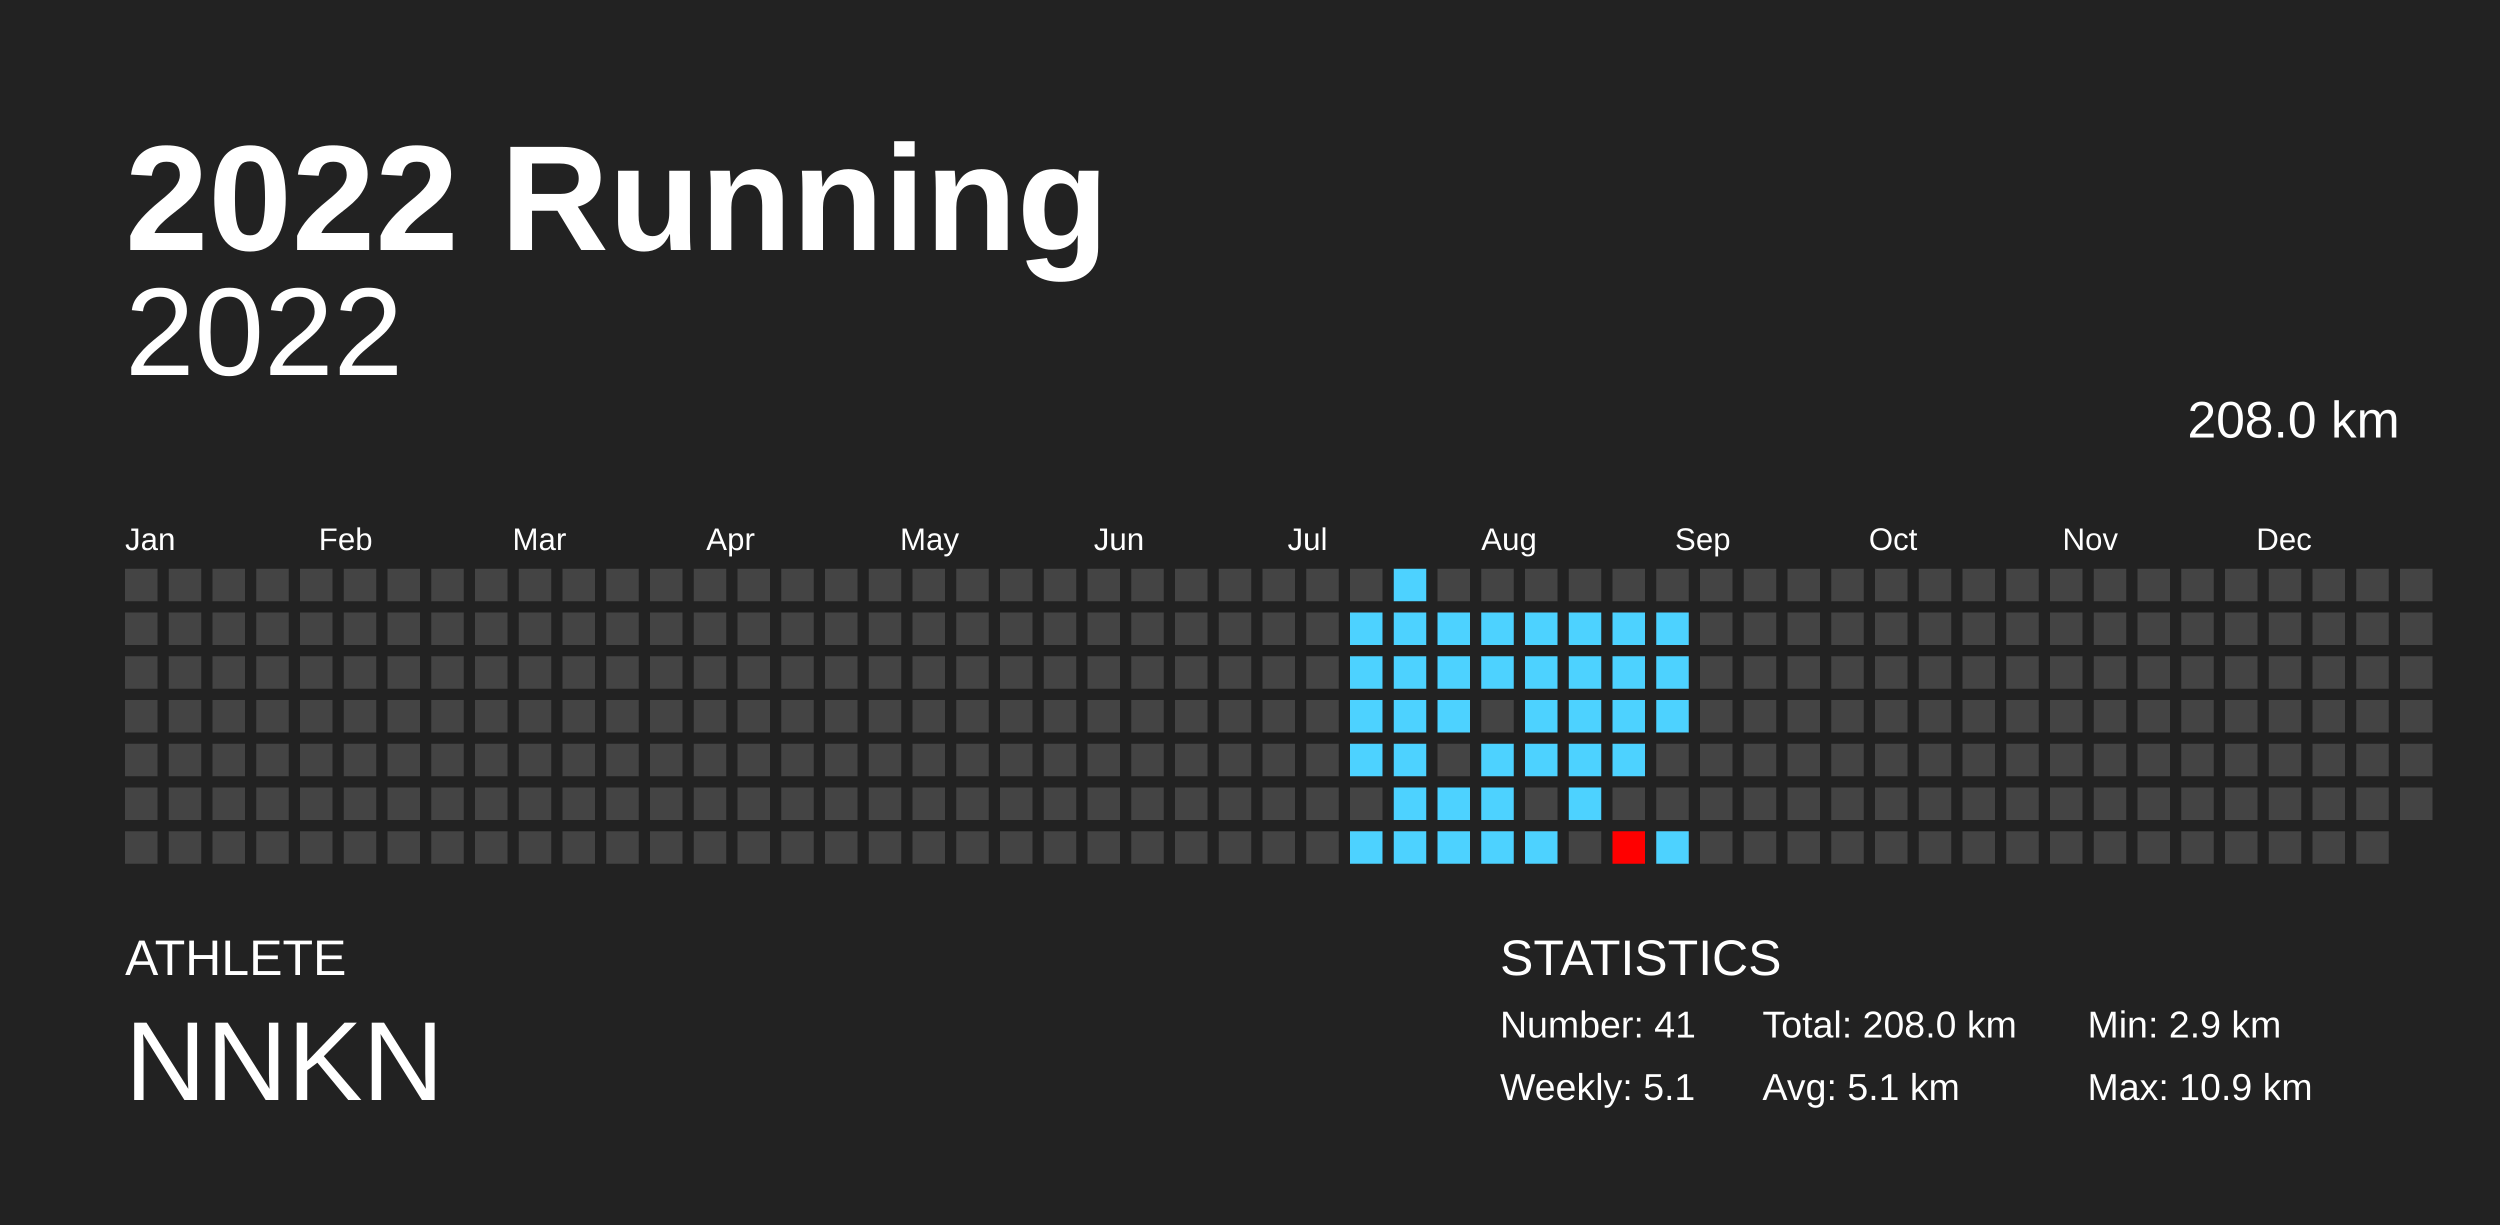
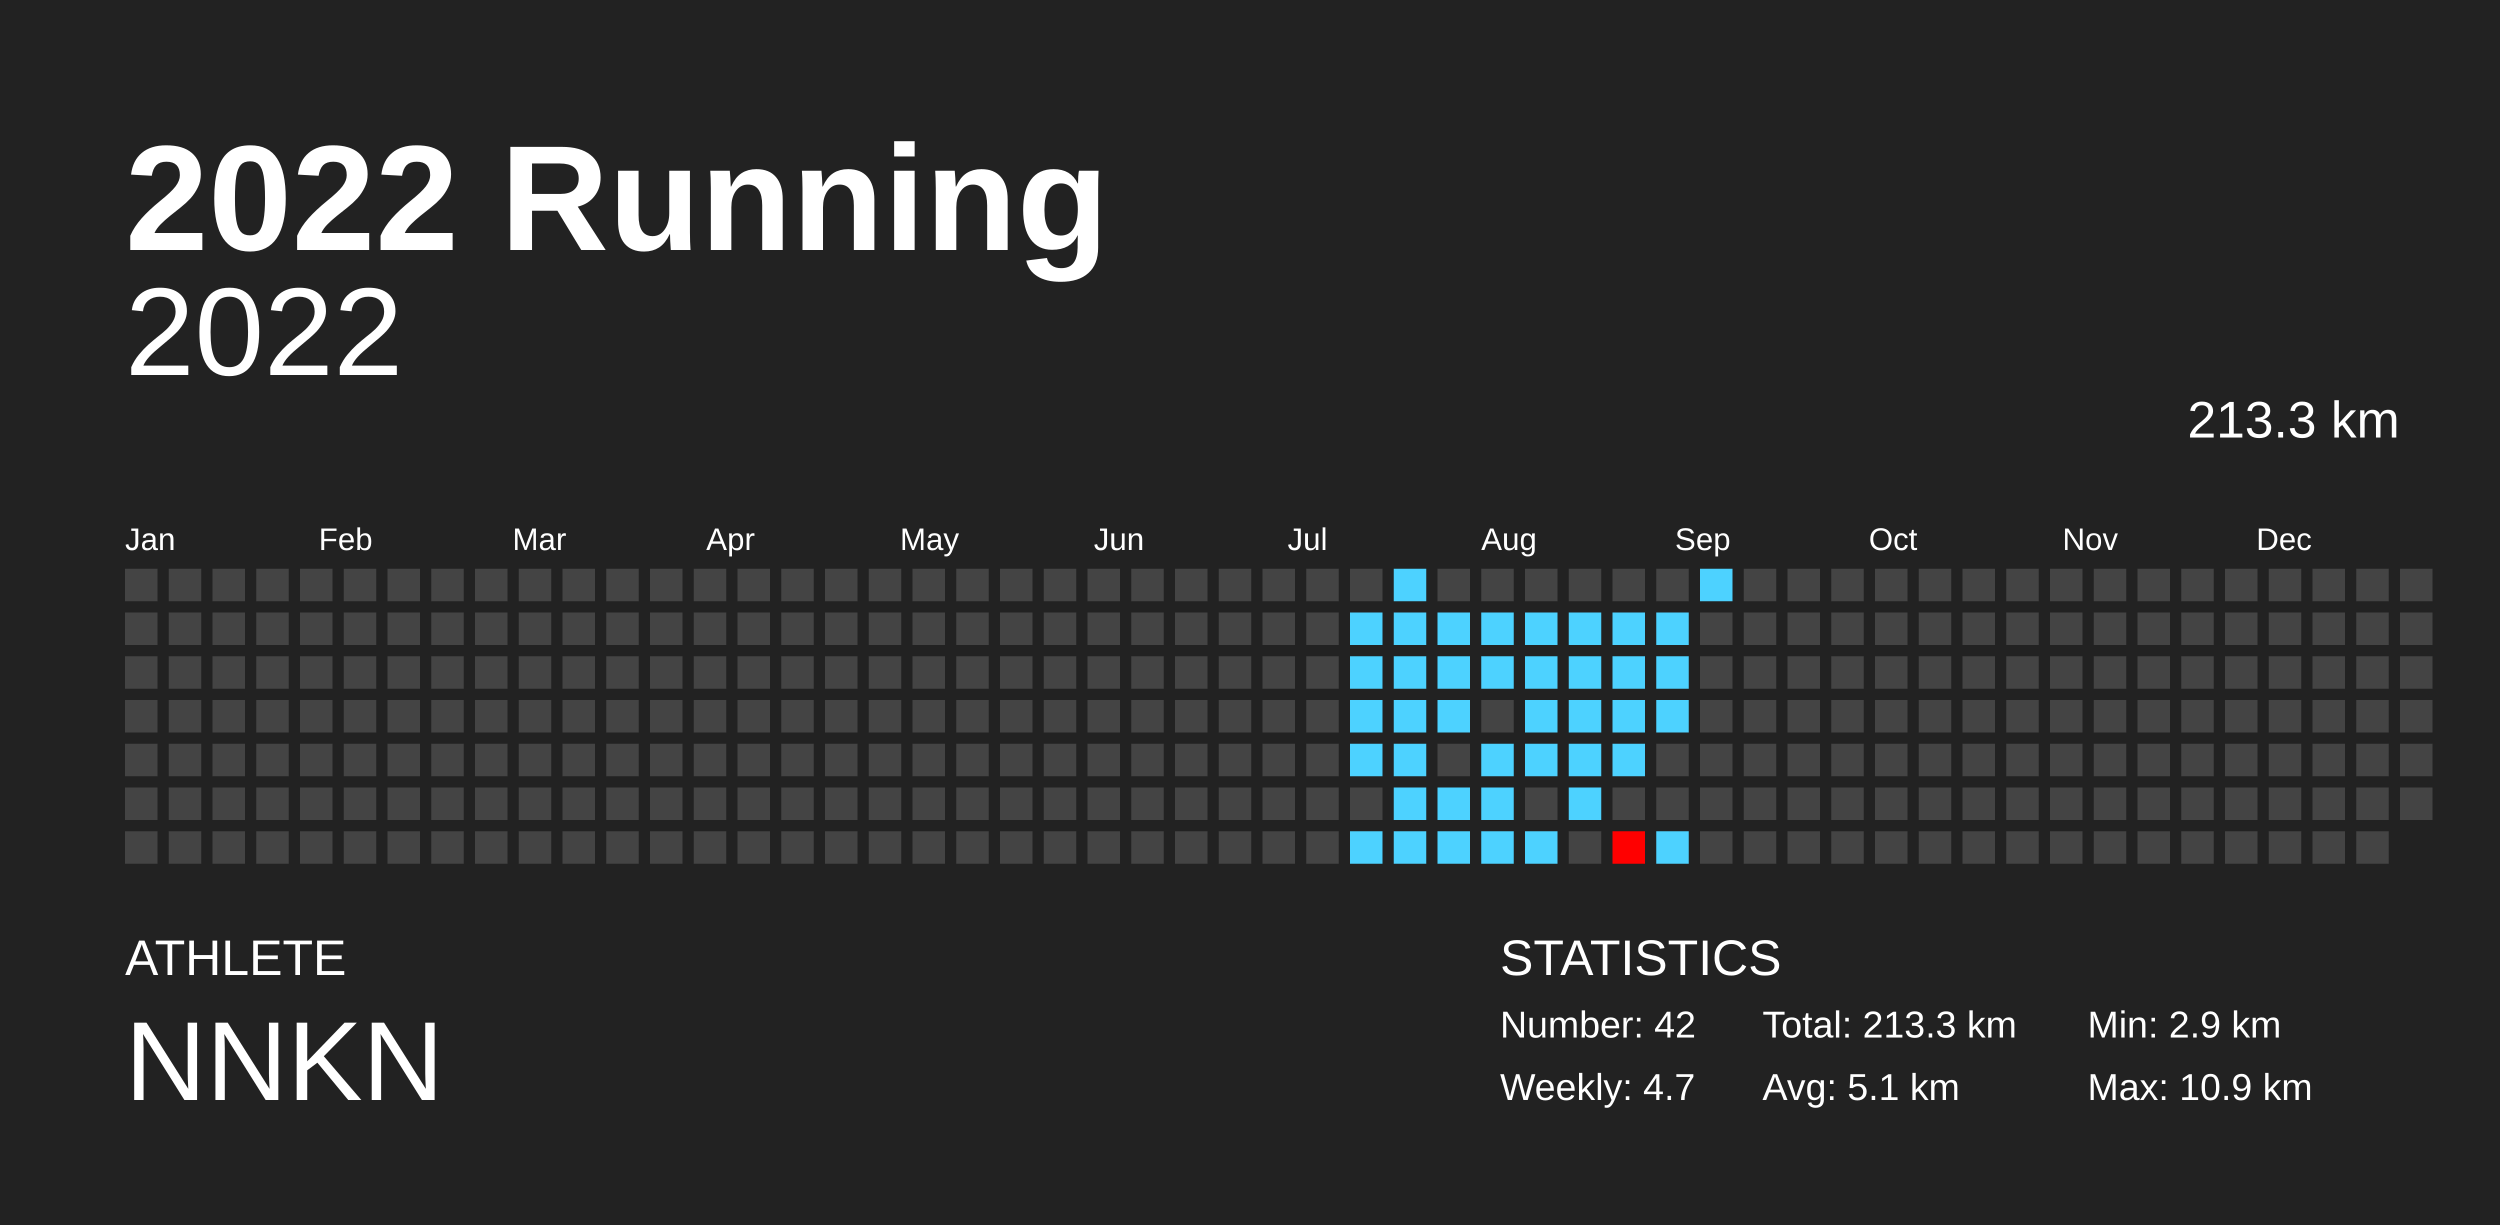
<svg xmlns="http://www.w3.org/2000/svg" baseProfile="full" height="98mm" version="1.1" viewBox="0,0,200,98" width="200mm">
  <defs />
  <rect fill="#222222" height="98" width="200" x="0" y="0" />
  <text fill="#FFFFFF" style="font-size:12px; font-family:Arial; font-weight:bold;" x="10" y="20">2022 Running</text>
  <text fill="#FFFFFF" style="font-size:4px; font-family:Arial" x="10" y="78">ATHLETE</text>
  <text fill="#FFFFFF" style="font-size:9px; font-family:Arial" x="10" y="88">NNKN</text>
  <text fill="#FFFFFF" style="font-size:4px; font-family:Arial" x="120" y="78">STATISTICS</text>
-   <text fill="#FFFFFF" style="font-size:3px; font-family:Arial" x="120" y="83">Number: 41</text>
-   <text fill="#FFFFFF" style="font-size:3px; font-family:Arial" x="120" y="88">Weekly: 5.1</text>
-   <text fill="#FFFFFF" style="font-size:3px; font-family:Arial" x="141" y="83">Total: 208.0 km</text>
+   <text fill="#FFFFFF" style="font-size:3px; font-family:Arial" x="120" y="83">Number: 42</text>
+   <text fill="#FFFFFF" style="font-size:3px; font-family:Arial" x="120" y="88">Weekly: 4.7</text>
+   <text fill="#FFFFFF" style="font-size:3px; font-family:Arial" x="141" y="83">Total: 213.3 km</text>
  <text fill="#FFFFFF" style="font-size:3px; font-family:Arial" x="141" y="88">Avg: 5.1 km</text>
  <text fill="#FFFFFF" style="font-size:3px; font-family:Arial" x="167" y="83">Min: 2.9 km</text>
  <text fill="#FFFFFF" style="font-size:3px; font-family:Arial" x="167" y="88">Max: 10.9 km</text>
  <text alignment-baseline="hanging" fill="#FFFFFF" style="font-size:10.0px; font-family:Arial;" x="10" y="30">2022</text>
-   <text alignment-baseline="hanging" fill="#FFFFFF" style="font-size:4.125px; font-family:Arial;" x="175" y="35">208.0 km</text>
+   <text alignment-baseline="hanging" fill="#FFFFFF" style="font-size:4.125px; font-family:Arial;" x="175" y="35">213.3 km</text>
  <text fill="#FFFFFF" style="font-size:2.5px; font-family:Arial" x="10.0" y="44">Jan</text>
  <text fill="#FFFFFF" style="font-size:2.5px; font-family:Arial" x="25.5" y="44">Feb</text>
  <text fill="#FFFFFF" style="font-size:2.5px; font-family:Arial" x="41.0" y="44">Mar</text>
  <text fill="#FFFFFF" style="font-size:2.5px; font-family:Arial" x="56.5" y="44">Apr</text>
  <text fill="#FFFFFF" style="font-size:2.5px; font-family:Arial" x="72.0" y="44">May</text>
  <text fill="#FFFFFF" style="font-size:2.5px; font-family:Arial" x="87.5" y="44">Jun</text>
  <text fill="#FFFFFF" style="font-size:2.5px; font-family:Arial" x="103.0" y="44">Jul</text>
  <text fill="#FFFFFF" style="font-size:2.5px; font-family:Arial" x="118.5" y="44">Aug</text>
  <text fill="#FFFFFF" style="font-size:2.5px; font-family:Arial" x="134.0" y="44">Sep</text>
  <text fill="#FFFFFF" style="font-size:2.5px; font-family:Arial" x="149.5" y="44">Oct</text>
  <text fill="#FFFFFF" style="font-size:2.5px; font-family:Arial" x="165.0" y="44">Nov</text>
  <text fill="#FFFFFF" style="font-size:2.5px; font-family:Arial" x="180.5" y="44">Dec</text>
  <rect fill="#444444" height="2.6" width="2.6" x="10.0" y="45.5" />
  <rect fill="#444444" height="2.6" width="2.6" x="10.0" y="49.0" />
  <rect fill="#444444" height="2.6" width="2.6" x="10.0" y="52.5" />
  <rect fill="#444444" height="2.6" width="2.6" x="10.0" y="56.0" />
  <rect fill="#444444" height="2.6" width="2.6" x="10.0" y="59.5" />
  <rect fill="#444444" height="2.6" width="2.6" x="10.0" y="63.0" />
  <rect fill="#444444" height="2.6" width="2.6" x="10.0" y="66.5" />
  <rect fill="#444444" height="2.6" width="2.6" x="13.5" y="45.5" />
  <rect fill="#444444" height="2.6" width="2.6" x="13.5" y="49.0" />
  <rect fill="#444444" height="2.6" width="2.6" x="13.5" y="52.5" />
  <rect fill="#444444" height="2.6" width="2.6" x="13.5" y="56.0" />
  <rect fill="#444444" height="2.6" width="2.6" x="13.5" y="59.5" />
  <rect fill="#444444" height="2.6" width="2.6" x="13.5" y="63.0" />
  <rect fill="#444444" height="2.6" width="2.6" x="13.5" y="66.5" />
  <rect fill="#444444" height="2.6" width="2.6" x="17.0" y="45.5" />
  <rect fill="#444444" height="2.6" width="2.6" x="17.0" y="49.0" />
  <rect fill="#444444" height="2.6" width="2.6" x="17.0" y="52.5" />
  <rect fill="#444444" height="2.6" width="2.6" x="17.0" y="56.0" />
  <rect fill="#444444" height="2.6" width="2.6" x="17.0" y="59.5" />
  <rect fill="#444444" height="2.6" width="2.6" x="17.0" y="63.0" />
  <rect fill="#444444" height="2.6" width="2.6" x="17.0" y="66.5" />
  <rect fill="#444444" height="2.6" width="2.6" x="20.5" y="45.5" />
  <rect fill="#444444" height="2.6" width="2.6" x="20.5" y="49.0" />
  <rect fill="#444444" height="2.6" width="2.6" x="20.5" y="52.5" />
  <rect fill="#444444" height="2.6" width="2.6" x="20.5" y="56.0" />
  <rect fill="#444444" height="2.6" width="2.6" x="20.5" y="59.5" />
  <rect fill="#444444" height="2.6" width="2.6" x="20.5" y="63.0" />
  <rect fill="#444444" height="2.6" width="2.6" x="20.5" y="66.5" />
  <rect fill="#444444" height="2.6" width="2.6" x="24.0" y="45.5" />
  <rect fill="#444444" height="2.6" width="2.6" x="24.0" y="49.0" />
  <rect fill="#444444" height="2.6" width="2.6" x="24.0" y="52.5" />
  <rect fill="#444444" height="2.6" width="2.6" x="24.0" y="56.0" />
  <rect fill="#444444" height="2.6" width="2.6" x="24.0" y="59.5" />
  <rect fill="#444444" height="2.6" width="2.6" x="24.0" y="63.0" />
  <rect fill="#444444" height="2.6" width="2.6" x="24.0" y="66.5" />
  <rect fill="#444444" height="2.6" width="2.6" x="27.5" y="45.5" />
  <rect fill="#444444" height="2.6" width="2.6" x="27.5" y="49.0" />
  <rect fill="#444444" height="2.6" width="2.6" x="27.5" y="52.5" />
  <rect fill="#444444" height="2.6" width="2.6" x="27.5" y="56.0" />
  <rect fill="#444444" height="2.6" width="2.6" x="27.5" y="59.5" />
  <rect fill="#444444" height="2.6" width="2.6" x="27.5" y="63.0" />
  <rect fill="#444444" height="2.6" width="2.6" x="27.5" y="66.5" />
  <rect fill="#444444" height="2.6" width="2.6" x="31.0" y="45.5" />
  <rect fill="#444444" height="2.6" width="2.6" x="31.0" y="49.0" />
  <rect fill="#444444" height="2.6" width="2.6" x="31.0" y="52.5" />
  <rect fill="#444444" height="2.6" width="2.6" x="31.0" y="56.0" />
  <rect fill="#444444" height="2.6" width="2.6" x="31.0" y="59.5" />
  <rect fill="#444444" height="2.6" width="2.6" x="31.0" y="63.0" />
  <rect fill="#444444" height="2.6" width="2.6" x="31.0" y="66.5" />
  <rect fill="#444444" height="2.6" width="2.6" x="34.5" y="45.5" />
  <rect fill="#444444" height="2.6" width="2.6" x="34.5" y="49.0" />
  <rect fill="#444444" height="2.6" width="2.6" x="34.5" y="52.5" />
  <rect fill="#444444" height="2.6" width="2.6" x="34.5" y="56.0" />
  <rect fill="#444444" height="2.6" width="2.6" x="34.5" y="59.5" />
  <rect fill="#444444" height="2.6" width="2.6" x="34.5" y="63.0" />
  <rect fill="#444444" height="2.6" width="2.6" x="34.5" y="66.5" />
  <rect fill="#444444" height="2.6" width="2.6" x="38.0" y="45.5" />
  <rect fill="#444444" height="2.6" width="2.6" x="38.0" y="49.0" />
  <rect fill="#444444" height="2.6" width="2.6" x="38.0" y="52.5" />
  <rect fill="#444444" height="2.6" width="2.6" x="38.0" y="56.0" />
  <rect fill="#444444" height="2.6" width="2.6" x="38.0" y="59.5" />
  <rect fill="#444444" height="2.6" width="2.6" x="38.0" y="63.0" />
  <rect fill="#444444" height="2.6" width="2.6" x="38.0" y="66.5" />
  <rect fill="#444444" height="2.6" width="2.6" x="41.5" y="45.5" />
  <rect fill="#444444" height="2.6" width="2.6" x="41.5" y="49.0" />
  <rect fill="#444444" height="2.6" width="2.6" x="41.5" y="52.5" />
  <rect fill="#444444" height="2.6" width="2.6" x="41.5" y="56.0" />
  <rect fill="#444444" height="2.6" width="2.6" x="41.5" y="59.5" />
  <rect fill="#444444" height="2.6" width="2.6" x="41.5" y="63.0" />
  <rect fill="#444444" height="2.6" width="2.6" x="41.5" y="66.5" />
  <rect fill="#444444" height="2.6" width="2.6" x="45.0" y="45.5" />
  <rect fill="#444444" height="2.6" width="2.6" x="45.0" y="49.0" />
  <rect fill="#444444" height="2.6" width="2.6" x="45.0" y="52.5" />
  <rect fill="#444444" height="2.6" width="2.6" x="45.0" y="56.0" />
  <rect fill="#444444" height="2.6" width="2.6" x="45.0" y="59.5" />
  <rect fill="#444444" height="2.6" width="2.6" x="45.0" y="63.0" />
  <rect fill="#444444" height="2.6" width="2.6" x="45.0" y="66.5" />
  <rect fill="#444444" height="2.6" width="2.6" x="48.5" y="45.5" />
  <rect fill="#444444" height="2.6" width="2.6" x="48.5" y="49.0" />
  <rect fill="#444444" height="2.6" width="2.6" x="48.5" y="52.5" />
  <rect fill="#444444" height="2.6" width="2.6" x="48.5" y="56.0" />
  <rect fill="#444444" height="2.6" width="2.6" x="48.5" y="59.5" />
  <rect fill="#444444" height="2.6" width="2.6" x="48.5" y="63.0" />
  <rect fill="#444444" height="2.6" width="2.6" x="48.5" y="66.5" />
  <rect fill="#444444" height="2.6" width="2.6" x="52.0" y="45.5" />
  <rect fill="#444444" height="2.6" width="2.6" x="52.0" y="49.0" />
  <rect fill="#444444" height="2.6" width="2.6" x="52.0" y="52.5" />
  <rect fill="#444444" height="2.6" width="2.6" x="52.0" y="56.0" />
  <rect fill="#444444" height="2.6" width="2.6" x="52.0" y="59.5" />
  <rect fill="#444444" height="2.6" width="2.6" x="52.0" y="63.0" />
  <rect fill="#444444" height="2.6" width="2.6" x="52.0" y="66.5" />
  <rect fill="#444444" height="2.6" width="2.6" x="55.5" y="45.5" />
  <rect fill="#444444" height="2.6" width="2.6" x="55.5" y="49.0" />
  <rect fill="#444444" height="2.6" width="2.6" x="55.5" y="52.5" />
  <rect fill="#444444" height="2.6" width="2.6" x="55.5" y="56.0" />
  <rect fill="#444444" height="2.6" width="2.6" x="55.5" y="59.5" />
  <rect fill="#444444" height="2.6" width="2.6" x="55.5" y="63.0" />
  <rect fill="#444444" height="2.6" width="2.6" x="55.5" y="66.5" />
  <rect fill="#444444" height="2.6" width="2.6" x="59.0" y="45.5" />
  <rect fill="#444444" height="2.6" width="2.6" x="59.0" y="49.0" />
  <rect fill="#444444" height="2.6" width="2.6" x="59.0" y="52.5" />
  <rect fill="#444444" height="2.6" width="2.6" x="59.0" y="56.0" />
  <rect fill="#444444" height="2.6" width="2.6" x="59.0" y="59.5" />
  <rect fill="#444444" height="2.6" width="2.6" x="59.0" y="63.0" />
  <rect fill="#444444" height="2.6" width="2.6" x="59.0" y="66.5" />
  <rect fill="#444444" height="2.6" width="2.6" x="62.5" y="45.5" />
  <rect fill="#444444" height="2.6" width="2.6" x="62.5" y="49.0" />
  <rect fill="#444444" height="2.6" width="2.6" x="62.5" y="52.5" />
  <rect fill="#444444" height="2.6" width="2.6" x="62.5" y="56.0" />
  <rect fill="#444444" height="2.6" width="2.6" x="62.5" y="59.5" />
  <rect fill="#444444" height="2.6" width="2.6" x="62.5" y="63.0" />
  <rect fill="#444444" height="2.6" width="2.6" x="62.5" y="66.5" />
  <rect fill="#444444" height="2.6" width="2.6" x="66.0" y="45.5" />
  <rect fill="#444444" height="2.6" width="2.6" x="66.0" y="49.0" />
  <rect fill="#444444" height="2.6" width="2.6" x="66.0" y="52.5" />
  <rect fill="#444444" height="2.6" width="2.6" x="66.0" y="56.0" />
  <rect fill="#444444" height="2.6" width="2.6" x="66.0" y="59.5" />
  <rect fill="#444444" height="2.6" width="2.6" x="66.0" y="63.0" />
  <rect fill="#444444" height="2.6" width="2.6" x="66.0" y="66.5" />
  <rect fill="#444444" height="2.6" width="2.6" x="69.5" y="45.5" />
  <rect fill="#444444" height="2.6" width="2.6" x="69.5" y="49.0" />
  <rect fill="#444444" height="2.6" width="2.6" x="69.5" y="52.5" />
  <rect fill="#444444" height="2.6" width="2.6" x="69.5" y="56.0" />
  <rect fill="#444444" height="2.6" width="2.6" x="69.5" y="59.5" />
  <rect fill="#444444" height="2.6" width="2.6" x="69.5" y="63.0" />
  <rect fill="#444444" height="2.6" width="2.6" x="69.5" y="66.5" />
  <rect fill="#444444" height="2.6" width="2.6" x="73.0" y="45.5" />
  <rect fill="#444444" height="2.6" width="2.6" x="73.0" y="49.0" />
  <rect fill="#444444" height="2.6" width="2.6" x="73.0" y="52.5" />
  <rect fill="#444444" height="2.6" width="2.6" x="73.0" y="56.0" />
  <rect fill="#444444" height="2.6" width="2.6" x="73.0" y="59.5" />
  <rect fill="#444444" height="2.6" width="2.6" x="73.0" y="63.0" />
  <rect fill="#444444" height="2.6" width="2.6" x="73.0" y="66.5" />
  <rect fill="#444444" height="2.6" width="2.6" x="76.5" y="45.5" />
  <rect fill="#444444" height="2.6" width="2.6" x="76.5" y="49.0" />
  <rect fill="#444444" height="2.6" width="2.6" x="76.5" y="52.5" />
  <rect fill="#444444" height="2.6" width="2.6" x="76.5" y="56.0" />
  <rect fill="#444444" height="2.6" width="2.6" x="76.5" y="59.5" />
  <rect fill="#444444" height="2.6" width="2.6" x="76.5" y="63.0" />
  <rect fill="#444444" height="2.6" width="2.6" x="76.5" y="66.5" />
  <rect fill="#444444" height="2.6" width="2.6" x="80.0" y="45.5" />
  <rect fill="#444444" height="2.6" width="2.6" x="80.0" y="49.0" />
  <rect fill="#444444" height="2.6" width="2.6" x="80.0" y="52.5" />
  <rect fill="#444444" height="2.6" width="2.6" x="80.0" y="56.0" />
  <rect fill="#444444" height="2.6" width="2.6" x="80.0" y="59.5" />
  <rect fill="#444444" height="2.6" width="2.6" x="80.0" y="63.0" />
  <rect fill="#444444" height="2.6" width="2.6" x="80.0" y="66.5" />
  <rect fill="#444444" height="2.6" width="2.6" x="83.5" y="45.5" />
  <rect fill="#444444" height="2.6" width="2.6" x="83.5" y="49.0" />
  <rect fill="#444444" height="2.6" width="2.6" x="83.5" y="52.5" />
  <rect fill="#444444" height="2.6" width="2.6" x="83.5" y="56.0" />
  <rect fill="#444444" height="2.6" width="2.6" x="83.5" y="59.5" />
  <rect fill="#444444" height="2.6" width="2.6" x="83.5" y="63.0" />
  <rect fill="#444444" height="2.6" width="2.6" x="83.5" y="66.5" />
  <rect fill="#444444" height="2.6" width="2.6" x="87.0" y="45.5" />
  <rect fill="#444444" height="2.6" width="2.6" x="87.0" y="49.0" />
  <rect fill="#444444" height="2.6" width="2.6" x="87.0" y="52.5" />
  <rect fill="#444444" height="2.6" width="2.6" x="87.0" y="56.0" />
  <rect fill="#444444" height="2.6" width="2.6" x="87.0" y="59.5" />
  <rect fill="#444444" height="2.6" width="2.6" x="87.0" y="63.0" />
  <rect fill="#444444" height="2.6" width="2.6" x="87.0" y="66.5" />
  <rect fill="#444444" height="2.6" width="2.6" x="90.5" y="45.5" />
  <rect fill="#444444" height="2.6" width="2.6" x="90.5" y="49.0" />
  <rect fill="#444444" height="2.6" width="2.6" x="90.5" y="52.5" />
  <rect fill="#444444" height="2.6" width="2.6" x="90.5" y="56.0" />
  <rect fill="#444444" height="2.6" width="2.6" x="90.5" y="59.5" />
  <rect fill="#444444" height="2.6" width="2.6" x="90.5" y="63.0" />
  <rect fill="#444444" height="2.6" width="2.6" x="90.5" y="66.5" />
  <rect fill="#444444" height="2.6" width="2.6" x="94.0" y="45.5" />
  <rect fill="#444444" height="2.6" width="2.6" x="94.0" y="49.0" />
  <rect fill="#444444" height="2.6" width="2.6" x="94.0" y="52.5" />
  <rect fill="#444444" height="2.6" width="2.6" x="94.0" y="56.0" />
  <rect fill="#444444" height="2.6" width="2.6" x="94.0" y="59.5" />
  <rect fill="#444444" height="2.6" width="2.6" x="94.0" y="63.0" />
  <rect fill="#444444" height="2.6" width="2.6" x="94.0" y="66.5" />
  <rect fill="#444444" height="2.6" width="2.6" x="97.5" y="45.5" />
  <rect fill="#444444" height="2.6" width="2.6" x="97.5" y="49.0" />
  <rect fill="#444444" height="2.6" width="2.6" x="97.5" y="52.5" />
  <rect fill="#444444" height="2.6" width="2.6" x="97.5" y="56.0" />
  <rect fill="#444444" height="2.6" width="2.6" x="97.5" y="59.5" />
  <rect fill="#444444" height="2.6" width="2.6" x="97.5" y="63.0" />
  <rect fill="#444444" height="2.6" width="2.6" x="97.5" y="66.5" />
  <rect fill="#444444" height="2.6" width="2.6" x="101.0" y="45.5" />
  <rect fill="#444444" height="2.6" width="2.6" x="101.0" y="49.0" />
  <rect fill="#444444" height="2.6" width="2.6" x="101.0" y="52.5" />
  <rect fill="#444444" height="2.6" width="2.6" x="101.0" y="56.0" />
  <rect fill="#444444" height="2.6" width="2.6" x="101.0" y="59.5" />
  <rect fill="#444444" height="2.6" width="2.6" x="101.0" y="63.0" />
  <rect fill="#444444" height="2.6" width="2.6" x="101.0" y="66.5" />
  <rect fill="#444444" height="2.6" width="2.6" x="104.5" y="45.5" />
  <rect fill="#444444" height="2.6" width="2.6" x="104.5" y="49.0" />
  <rect fill="#444444" height="2.6" width="2.6" x="104.5" y="52.5" />
  <rect fill="#444444" height="2.6" width="2.6" x="104.5" y="56.0" />
  <rect fill="#444444" height="2.6" width="2.6" x="104.5" y="59.5" />
  <rect fill="#444444" height="2.6" width="2.6" x="104.5" y="63.0" />
  <rect fill="#444444" height="2.6" width="2.6" x="104.5" y="66.5" />
  <rect fill="#444444" height="2.6" width="2.6" x="108.0" y="45.5" />
  <rect fill="#4dd2ff" height="2.6" width="2.6" x="108.0" y="49.0" />
  <rect fill="#4dd2ff" height="2.6" width="2.6" x="108.0" y="52.5" />
  <rect fill="#4dd2ff" height="2.6" width="2.6" x="108.0" y="56.0" />
  <rect fill="#4dd2ff" height="2.6" width="2.6" x="108.0" y="59.5" />
  <rect fill="#444444" height="2.6" width="2.6" x="108.0" y="63.0" />
  <rect fill="#4dd2ff" height="2.6" width="2.6" x="108.0" y="66.5" />
  <rect fill="#4dd2ff" height="2.6" width="2.6" x="111.5" y="45.5" />
  <rect fill="#4dd2ff" height="2.6" width="2.6" x="111.5" y="49.0" />
  <rect fill="#4dd2ff" height="2.6" width="2.6" x="111.5" y="52.5" />
  <rect fill="#4dd2ff" height="2.6" width="2.6" x="111.5" y="56.0" />
  <rect fill="#4dd2ff" height="2.6" width="2.6" x="111.5" y="59.5" />
  <rect fill="#4dd2ff" height="2.6" width="2.6" x="111.5" y="63.0" />
  <rect fill="#4dd2ff" height="2.6" width="2.6" x="111.5" y="66.5" />
  <rect fill="#444444" height="2.6" width="2.6" x="115.0" y="45.5" />
  <rect fill="#4dd2ff" height="2.6" width="2.6" x="115.0" y="49.0" />
  <rect fill="#4dd2ff" height="2.6" width="2.6" x="115.0" y="52.5" />
  <rect fill="#4dd2ff" height="2.6" width="2.6" x="115.0" y="56.0" />
  <rect fill="#444444" height="2.6" width="2.6" x="115.0" y="59.5" />
  <rect fill="#4dd2ff" height="2.6" width="2.6" x="115.0" y="63.0" />
  <rect fill="#4dd2ff" height="2.6" width="2.6" x="115.0" y="66.5" />
  <rect fill="#444444" height="2.6" width="2.6" x="118.5" y="45.5" />
  <rect fill="#4dd2ff" height="2.6" width="2.6" x="118.5" y="49.0" />
  <rect fill="#4dd2ff" height="2.6" width="2.6" x="118.5" y="52.5" />
  <rect fill="#444444" height="2.6" width="2.6" x="118.5" y="56.0" />
  <rect fill="#4dd2ff" height="2.6" width="2.6" x="118.5" y="59.5" />
  <rect fill="#4dd2ff" height="2.6" width="2.6" x="118.5" y="63.0" />
  <rect fill="#4dd2ff" height="2.6" width="2.6" x="118.5" y="66.5" />
  <rect fill="#444444" height="2.6" width="2.6" x="122.0" y="45.5" />
  <rect fill="#4dd2ff" height="2.6" width="2.6" x="122.0" y="49.0" />
  <rect fill="#4dd2ff" height="2.6" width="2.6" x="122.0" y="52.5" />
  <rect fill="#4dd2ff" height="2.6" width="2.6" x="122.0" y="56.0" />
  <rect fill="#4dd2ff" height="2.6" width="2.6" x="122.0" y="59.5" />
  <rect fill="#444444" height="2.6" width="2.6" x="122.0" y="63.0" />
  <rect fill="#4dd2ff" height="2.6" width="2.6" x="122.0" y="66.5" />
  <rect fill="#444444" height="2.6" width="2.6" x="125.5" y="45.5" />
  <rect fill="#4dd2ff" height="2.6" width="2.6" x="125.5" y="49.0" />
  <rect fill="#4dd2ff" height="2.6" width="2.6" x="125.5" y="52.5" />
  <rect fill="#4dd2ff" height="2.6" width="2.6" x="125.5" y="56.0" />
  <rect fill="#4dd2ff" height="2.6" width="2.6" x="125.5" y="59.5" />
  <rect fill="#4dd2ff" height="2.6" width="2.6" x="125.5" y="63.0" />
  <rect fill="#444444" height="2.6" width="2.6" x="125.5" y="66.5" />
  <rect fill="#444444" height="2.6" width="2.6" x="129.0" y="45.5" />
  <rect fill="#4dd2ff" height="2.6" width="2.6" x="129.0" y="49.0" />
  <rect fill="#4dd2ff" height="2.6" width="2.6" x="129.0" y="52.5" />
  <rect fill="#4dd2ff" height="2.6" width="2.6" x="129.0" y="56.0" />
  <rect fill="#4dd2ff" height="2.6" width="2.6" x="129.0" y="59.5" />
  <rect fill="#444444" height="2.6" width="2.6" x="129.0" y="63.0" />
  <rect fill="#ff0000" height="2.6" width="2.6" x="129.0" y="66.5" />
  <rect fill="#444444" height="2.6" width="2.6" x="132.5" y="45.5" />
  <rect fill="#4dd2ff" height="2.6" width="2.6" x="132.5" y="49.0" />
  <rect fill="#4dd2ff" height="2.6" width="2.6" x="132.5" y="52.5" />
  <rect fill="#4dd2ff" height="2.6" width="2.6" x="132.5" y="56.0" />
  <rect fill="#444444" height="2.6" width="2.6" x="132.5" y="59.5" />
  <rect fill="#444444" height="2.6" width="2.6" x="132.5" y="63.0" />
  <rect fill="#4dd2ff" height="2.6" width="2.6" x="132.5" y="66.5" />
-   <rect fill="#444444" height="2.6" width="2.6" x="136.0" y="45.5" />
+   <rect fill="#4dd2ff" height="2.6" width="2.6" x="136.0" y="45.5" />
  <rect fill="#444444" height="2.6" width="2.6" x="136.0" y="49.0" />
  <rect fill="#444444" height="2.6" width="2.6" x="136.0" y="52.5" />
  <rect fill="#444444" height="2.6" width="2.6" x="136.0" y="56.0" />
  <rect fill="#444444" height="2.6" width="2.6" x="136.0" y="59.5" />
  <rect fill="#444444" height="2.6" width="2.6" x="136.0" y="63.0" />
  <rect fill="#444444" height="2.6" width="2.6" x="136.0" y="66.5" />
  <rect fill="#444444" height="2.6" width="2.6" x="139.5" y="45.5" />
  <rect fill="#444444" height="2.6" width="2.6" x="139.5" y="49.0" />
  <rect fill="#444444" height="2.6" width="2.6" x="139.5" y="52.5" />
  <rect fill="#444444" height="2.6" width="2.6" x="139.5" y="56.0" />
  <rect fill="#444444" height="2.6" width="2.6" x="139.5" y="59.5" />
  <rect fill="#444444" height="2.6" width="2.6" x="139.5" y="63.0" />
  <rect fill="#444444" height="2.6" width="2.6" x="139.5" y="66.5" />
  <rect fill="#444444" height="2.6" width="2.6" x="143.0" y="45.5" />
  <rect fill="#444444" height="2.6" width="2.6" x="143.0" y="49.0" />
  <rect fill="#444444" height="2.6" width="2.6" x="143.0" y="52.5" />
  <rect fill="#444444" height="2.6" width="2.6" x="143.0" y="56.0" />
  <rect fill="#444444" height="2.6" width="2.6" x="143.0" y="59.5" />
  <rect fill="#444444" height="2.6" width="2.6" x="143.0" y="63.0" />
  <rect fill="#444444" height="2.6" width="2.6" x="143.0" y="66.5" />
  <rect fill="#444444" height="2.6" width="2.6" x="146.5" y="45.5" />
  <rect fill="#444444" height="2.6" width="2.6" x="146.5" y="49.0" />
  <rect fill="#444444" height="2.6" width="2.6" x="146.5" y="52.5" />
  <rect fill="#444444" height="2.6" width="2.6" x="146.5" y="56.0" />
  <rect fill="#444444" height="2.6" width="2.6" x="146.5" y="59.5" />
  <rect fill="#444444" height="2.6" width="2.6" x="146.5" y="63.0" />
  <rect fill="#444444" height="2.6" width="2.6" x="146.5" y="66.5" />
  <rect fill="#444444" height="2.6" width="2.6" x="150.0" y="45.5" />
  <rect fill="#444444" height="2.6" width="2.6" x="150.0" y="49.0" />
  <rect fill="#444444" height="2.6" width="2.6" x="150.0" y="52.5" />
  <rect fill="#444444" height="2.6" width="2.6" x="150.0" y="56.0" />
  <rect fill="#444444" height="2.6" width="2.6" x="150.0" y="59.5" />
  <rect fill="#444444" height="2.6" width="2.6" x="150.0" y="63.0" />
  <rect fill="#444444" height="2.6" width="2.6" x="150.0" y="66.5" />
  <rect fill="#444444" height="2.6" width="2.6" x="153.5" y="45.5" />
  <rect fill="#444444" height="2.6" width="2.6" x="153.5" y="49.0" />
  <rect fill="#444444" height="2.6" width="2.6" x="153.5" y="52.5" />
  <rect fill="#444444" height="2.6" width="2.6" x="153.5" y="56.0" />
  <rect fill="#444444" height="2.6" width="2.6" x="153.5" y="59.5" />
  <rect fill="#444444" height="2.6" width="2.6" x="153.5" y="63.0" />
  <rect fill="#444444" height="2.6" width="2.6" x="153.5" y="66.5" />
  <rect fill="#444444" height="2.6" width="2.6" x="157.0" y="45.5" />
  <rect fill="#444444" height="2.6" width="2.6" x="157.0" y="49.0" />
  <rect fill="#444444" height="2.6" width="2.6" x="157.0" y="52.5" />
  <rect fill="#444444" height="2.6" width="2.6" x="157.0" y="56.0" />
  <rect fill="#444444" height="2.6" width="2.6" x="157.0" y="59.5" />
  <rect fill="#444444" height="2.6" width="2.6" x="157.0" y="63.0" />
  <rect fill="#444444" height="2.6" width="2.6" x="157.0" y="66.5" />
  <rect fill="#444444" height="2.6" width="2.6" x="160.5" y="45.5" />
  <rect fill="#444444" height="2.6" width="2.6" x="160.5" y="49.0" />
  <rect fill="#444444" height="2.6" width="2.6" x="160.5" y="52.5" />
  <rect fill="#444444" height="2.6" width="2.6" x="160.5" y="56.0" />
  <rect fill="#444444" height="2.6" width="2.6" x="160.5" y="59.5" />
  <rect fill="#444444" height="2.6" width="2.6" x="160.5" y="63.0" />
  <rect fill="#444444" height="2.6" width="2.6" x="160.5" y="66.5" />
  <rect fill="#444444" height="2.6" width="2.6" x="164.0" y="45.5" />
  <rect fill="#444444" height="2.6" width="2.6" x="164.0" y="49.0" />
  <rect fill="#444444" height="2.6" width="2.6" x="164.0" y="52.5" />
  <rect fill="#444444" height="2.6" width="2.6" x="164.0" y="56.0" />
  <rect fill="#444444" height="2.6" width="2.6" x="164.0" y="59.5" />
  <rect fill="#444444" height="2.6" width="2.6" x="164.0" y="63.0" />
  <rect fill="#444444" height="2.6" width="2.6" x="164.0" y="66.5" />
  <rect fill="#444444" height="2.6" width="2.6" x="167.5" y="45.5" />
  <rect fill="#444444" height="2.6" width="2.6" x="167.5" y="49.0" />
  <rect fill="#444444" height="2.6" width="2.6" x="167.5" y="52.5" />
  <rect fill="#444444" height="2.6" width="2.6" x="167.5" y="56.0" />
  <rect fill="#444444" height="2.6" width="2.6" x="167.5" y="59.5" />
  <rect fill="#444444" height="2.6" width="2.6" x="167.5" y="63.0" />
  <rect fill="#444444" height="2.6" width="2.6" x="167.5" y="66.5" />
  <rect fill="#444444" height="2.6" width="2.6" x="171.0" y="45.5" />
  <rect fill="#444444" height="2.6" width="2.6" x="171.0" y="49.0" />
  <rect fill="#444444" height="2.6" width="2.6" x="171.0" y="52.5" />
  <rect fill="#444444" height="2.6" width="2.6" x="171.0" y="56.0" />
  <rect fill="#444444" height="2.6" width="2.6" x="171.0" y="59.5" />
  <rect fill="#444444" height="2.6" width="2.6" x="171.0" y="63.0" />
  <rect fill="#444444" height="2.6" width="2.6" x="171.0" y="66.5" />
  <rect fill="#444444" height="2.6" width="2.6" x="174.5" y="45.5" />
  <rect fill="#444444" height="2.6" width="2.6" x="174.5" y="49.0" />
  <rect fill="#444444" height="2.6" width="2.6" x="174.5" y="52.5" />
  <rect fill="#444444" height="2.6" width="2.6" x="174.5" y="56.0" />
  <rect fill="#444444" height="2.6" width="2.6" x="174.5" y="59.5" />
  <rect fill="#444444" height="2.6" width="2.6" x="174.5" y="63.0" />
  <rect fill="#444444" height="2.6" width="2.6" x="174.5" y="66.5" />
  <rect fill="#444444" height="2.6" width="2.6" x="178.0" y="45.5" />
  <rect fill="#444444" height="2.6" width="2.6" x="178.0" y="49.0" />
  <rect fill="#444444" height="2.6" width="2.6" x="178.0" y="52.5" />
  <rect fill="#444444" height="2.6" width="2.6" x="178.0" y="56.0" />
  <rect fill="#444444" height="2.6" width="2.6" x="178.0" y="59.5" />
  <rect fill="#444444" height="2.6" width="2.6" x="178.0" y="63.0" />
  <rect fill="#444444" height="2.6" width="2.6" x="178.0" y="66.5" />
  <rect fill="#444444" height="2.6" width="2.6" x="181.5" y="45.5" />
  <rect fill="#444444" height="2.6" width="2.6" x="181.5" y="49.0" />
  <rect fill="#444444" height="2.6" width="2.6" x="181.5" y="52.5" />
  <rect fill="#444444" height="2.6" width="2.6" x="181.5" y="56.0" />
  <rect fill="#444444" height="2.6" width="2.6" x="181.5" y="59.5" />
  <rect fill="#444444" height="2.6" width="2.6" x="181.5" y="63.0" />
  <rect fill="#444444" height="2.6" width="2.6" x="181.5" y="66.5" />
  <rect fill="#444444" height="2.6" width="2.6" x="185.0" y="45.5" />
  <rect fill="#444444" height="2.6" width="2.6" x="185.0" y="49.0" />
  <rect fill="#444444" height="2.6" width="2.6" x="185.0" y="52.5" />
  <rect fill="#444444" height="2.6" width="2.6" x="185.0" y="56.0" />
  <rect fill="#444444" height="2.6" width="2.6" x="185.0" y="59.5" />
  <rect fill="#444444" height="2.6" width="2.6" x="185.0" y="63.0" />
  <rect fill="#444444" height="2.6" width="2.6" x="185.0" y="66.5" />
  <rect fill="#444444" height="2.6" width="2.6" x="188.5" y="45.5" />
  <rect fill="#444444" height="2.6" width="2.6" x="188.5" y="49.0" />
  <rect fill="#444444" height="2.6" width="2.6" x="188.5" y="52.5" />
  <rect fill="#444444" height="2.6" width="2.6" x="188.5" y="56.0" />
  <rect fill="#444444" height="2.6" width="2.6" x="188.5" y="59.5" />
  <rect fill="#444444" height="2.6" width="2.6" x="188.5" y="63.0" />
  <rect fill="#444444" height="2.6" width="2.6" x="188.5" y="66.5" />
  <rect fill="#444444" height="2.6" width="2.6" x="192.0" y="45.5" />
  <rect fill="#444444" height="2.6" width="2.6" x="192.0" y="49.0" />
  <rect fill="#444444" height="2.6" width="2.6" x="192.0" y="52.5" />
  <rect fill="#444444" height="2.6" width="2.6" x="192.0" y="56.0" />
  <rect fill="#444444" height="2.6" width="2.6" x="192.0" y="59.5" />
  <rect fill="#444444" height="2.6" width="2.6" x="192.0" y="63.0" />
</svg>
